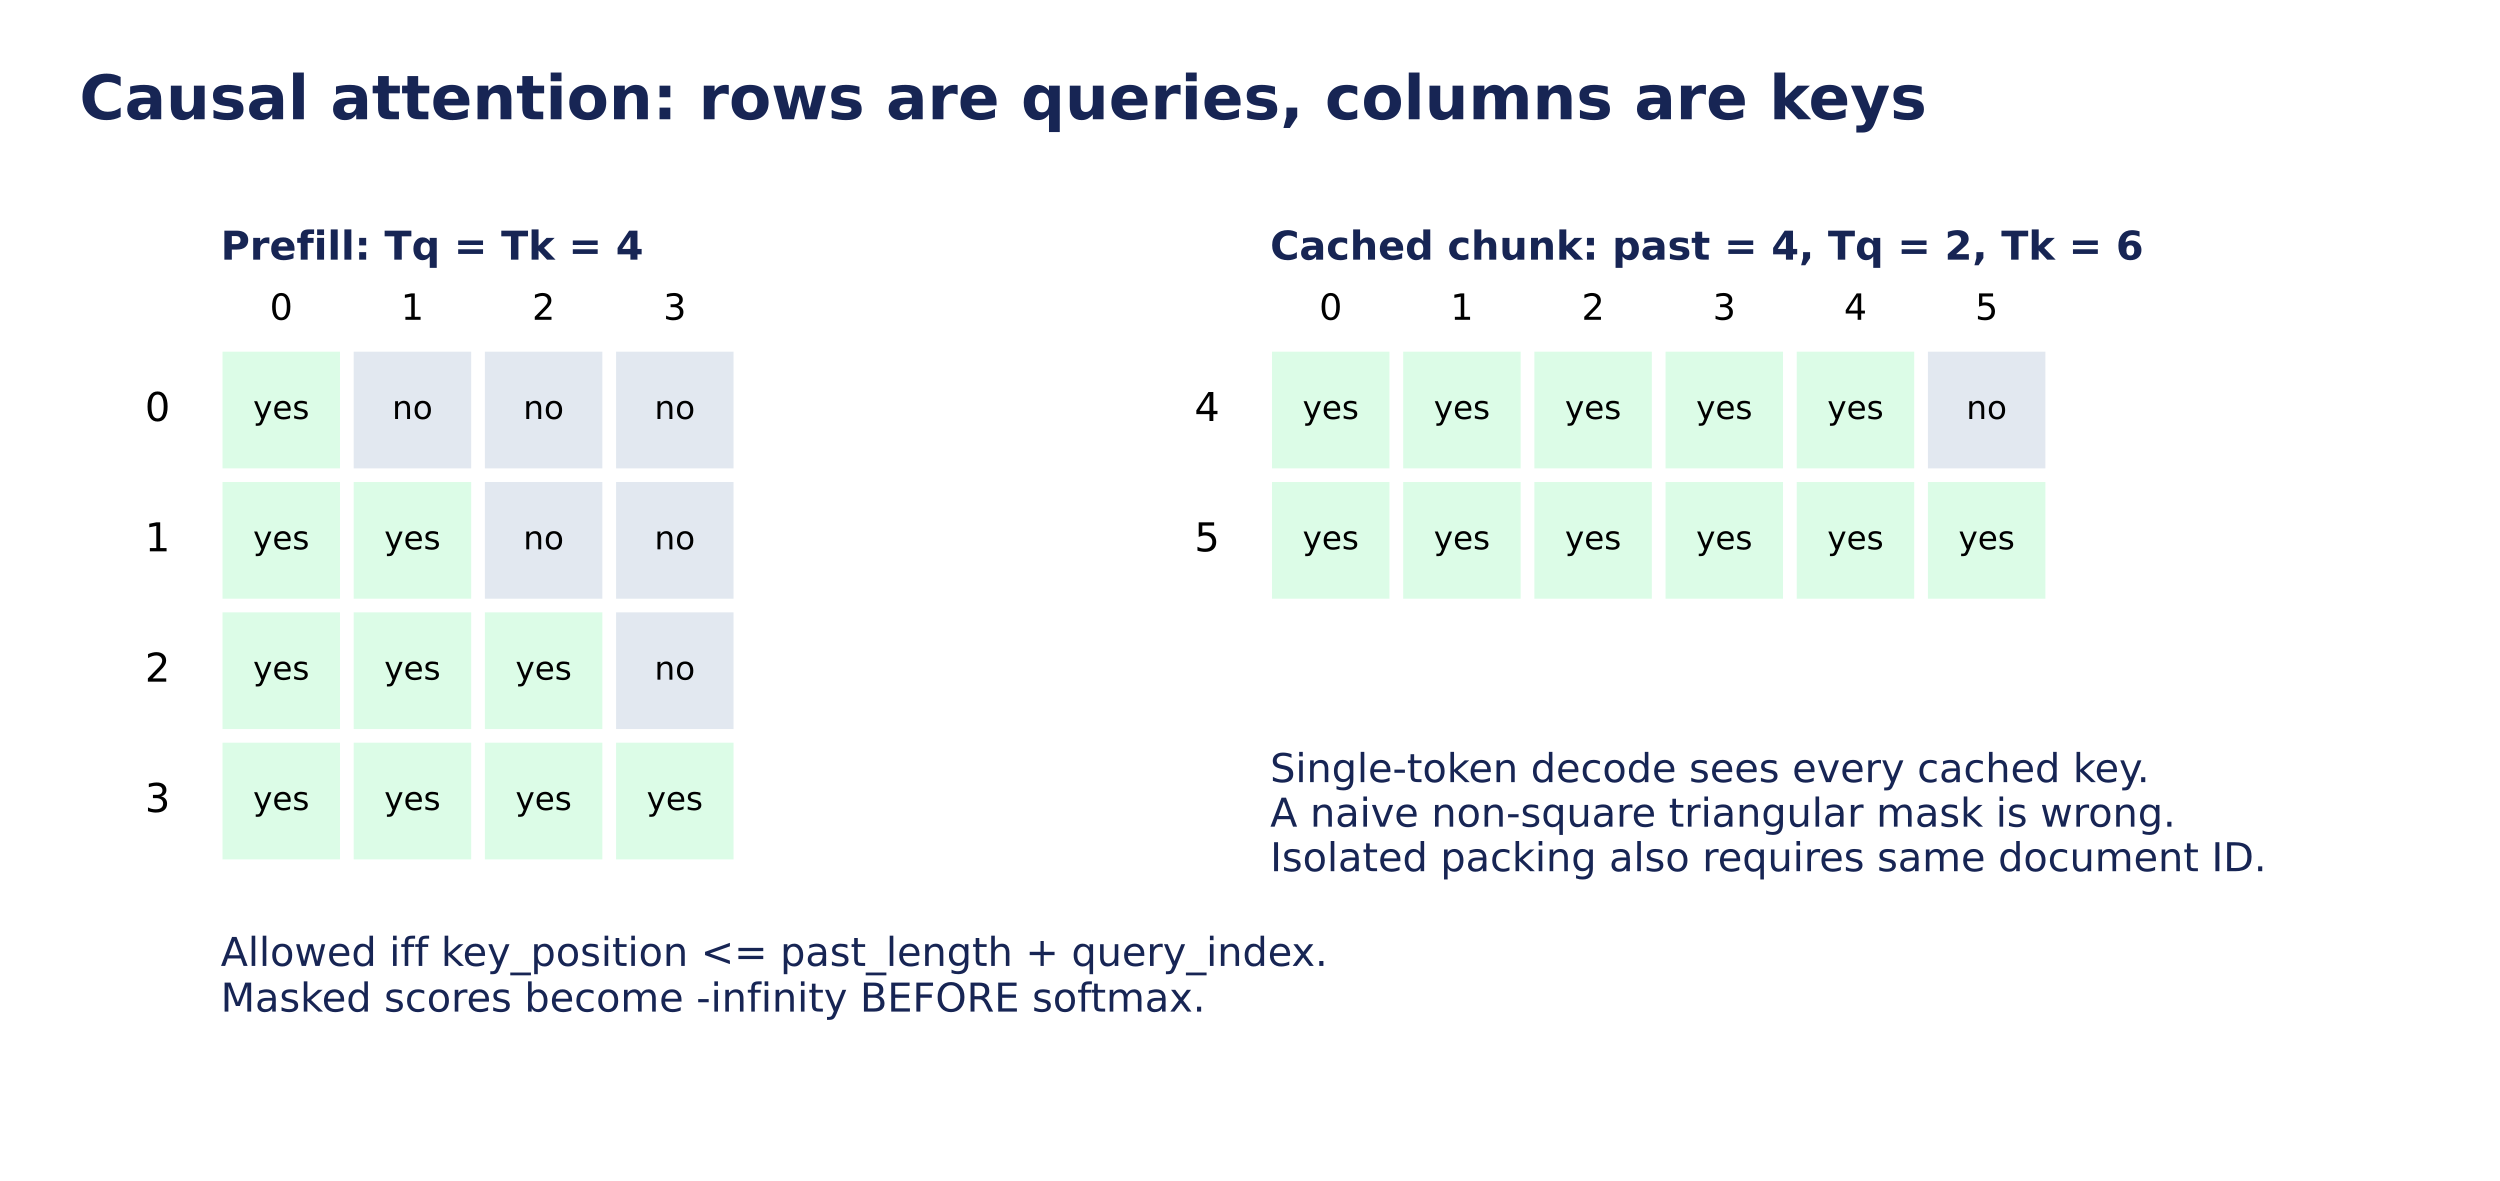
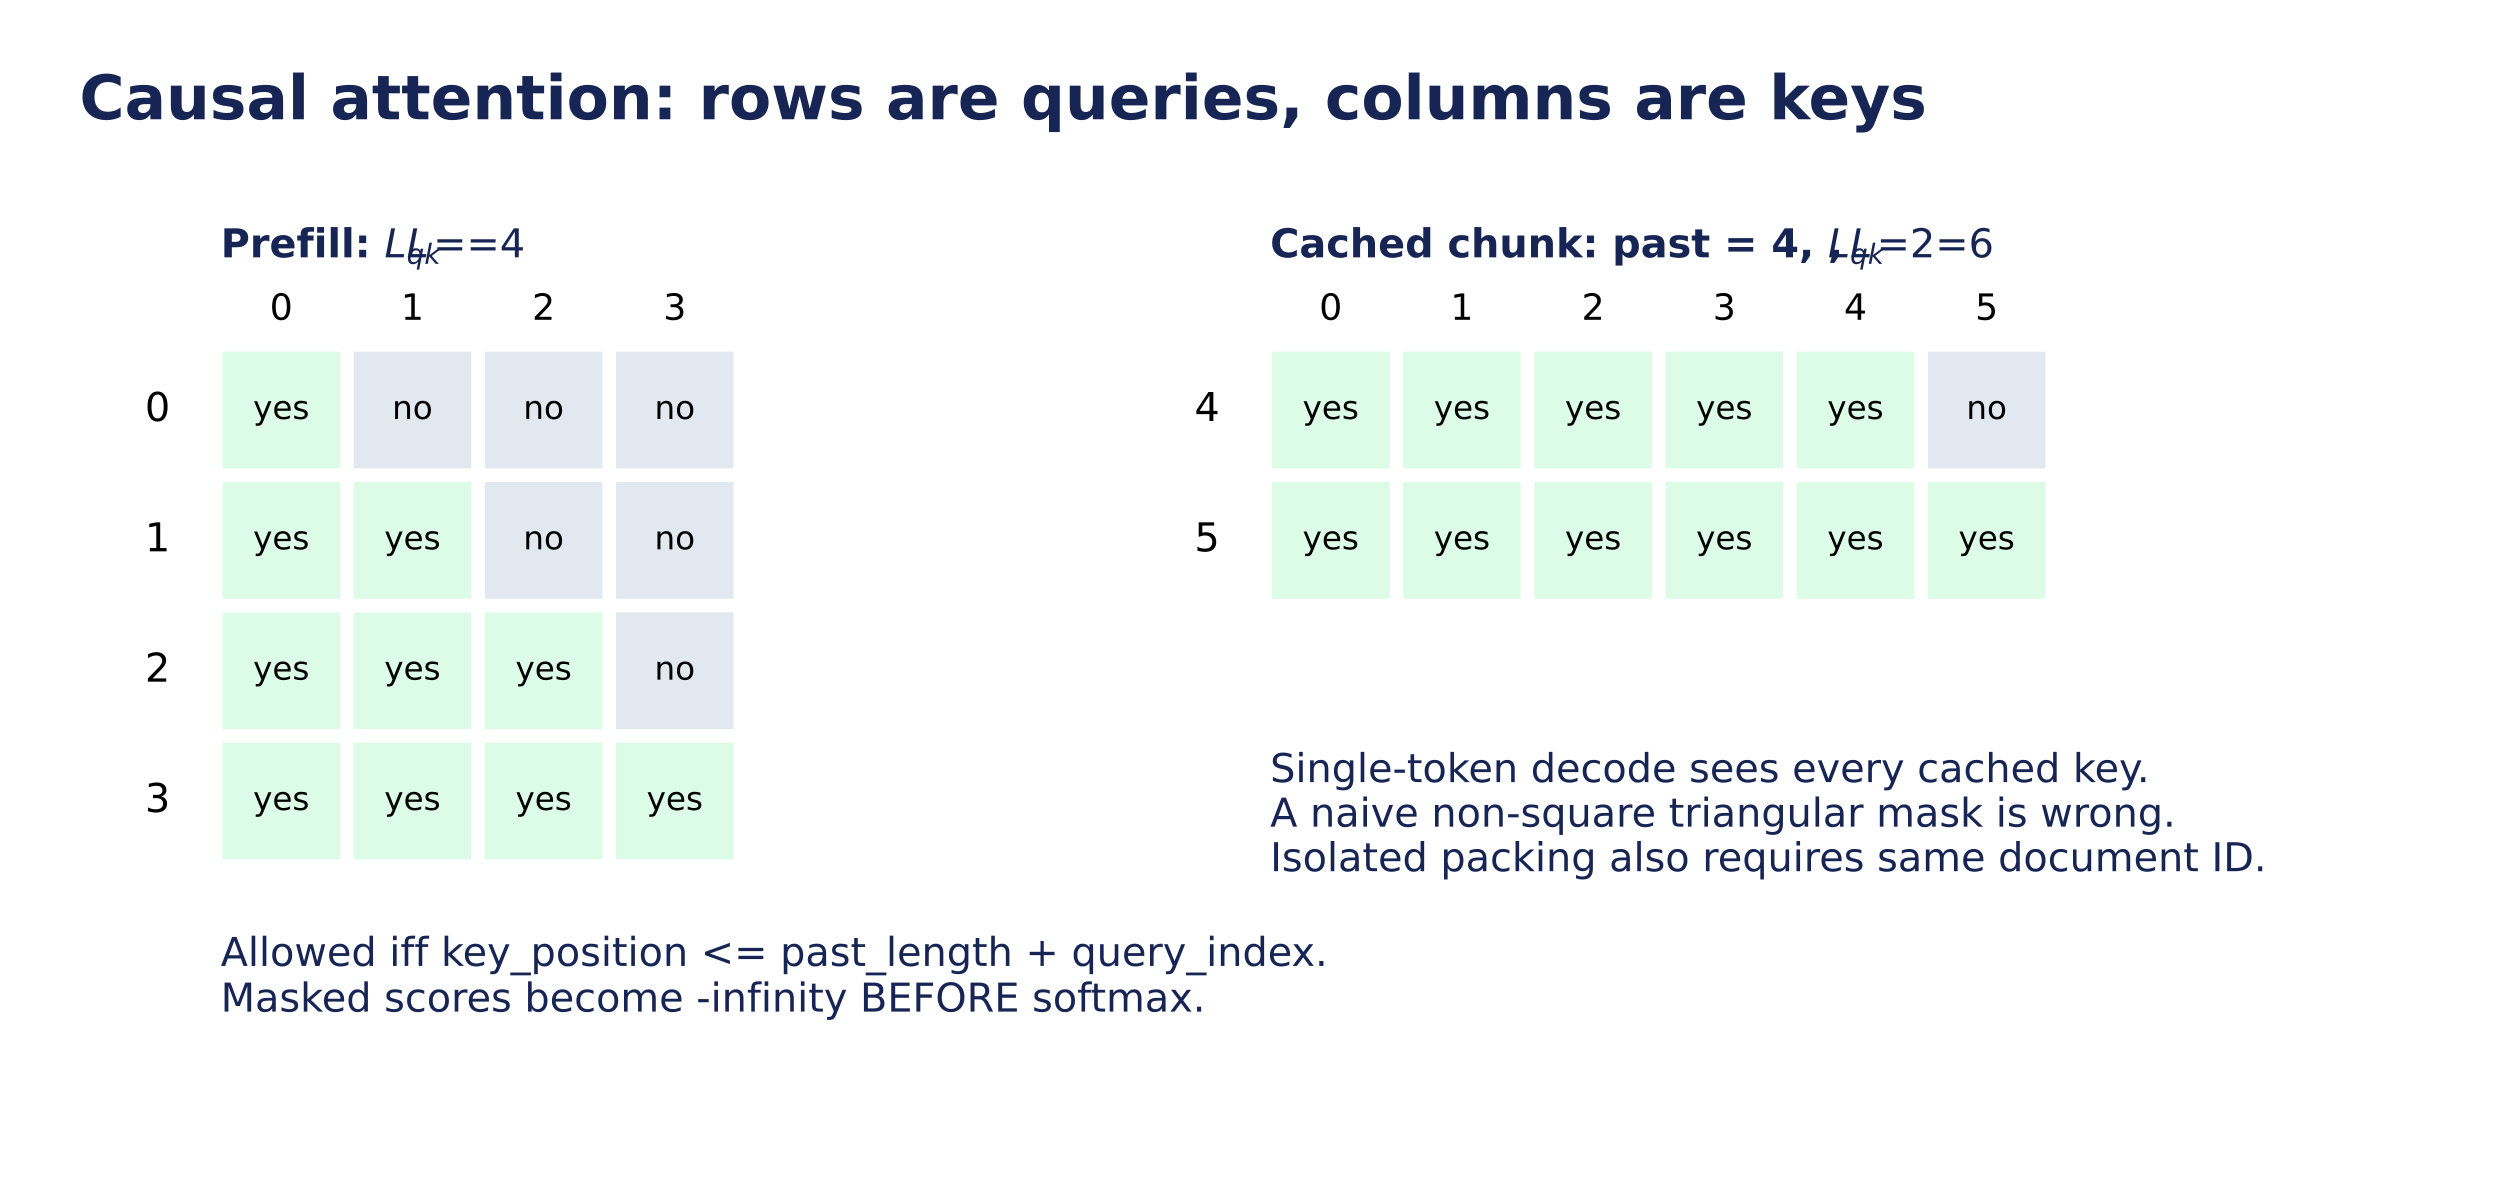
<svg xmlns="http://www.w3.org/2000/svg" width="691.2pt" height="326.52pt" viewBox="0 0 691.2 326.52" version="1.1">
  <defs>
    <style type="text/css">*{stroke-linejoin: round; stroke-linecap: butt}</style>
  </defs>
  <g id="figure_1">
    <g id="patch_1">
      <path d="M 0 326.52  L 691.2 326.52  L 691.2 0  L 0 0  z " style="fill: #ffffff" />
    </g>
    <g id="axes_1">
      <g id="patch_2">
-         <path d="M 61.02 129.996  L 94.5 129.996  L 94.5 96.732  L 61.02 96.732  z " clip-path="url(#p65bd2b3a1b)" style="fill: #dcfce7; stroke: #ffffff; stroke-linejoin: miter" />
+         <path d="M 61.02 129.996  L 94.5 129.996  L 94.5 96.732  L 61.02 96.732  z " clip-path="url(#pbbc89da094)" style="fill: #dcfce7; stroke: #ffffff; stroke-linejoin: miter" />
      </g>
      <g id="patch_3">
-         <path d="M 97.29 129.996  L 130.77 129.996  L 130.77 96.732  L 97.29 96.732  z " clip-path="url(#p65bd2b3a1b)" style="fill: #e2e8f0; stroke: #ffffff; stroke-linejoin: miter" />
+         <path d="M 97.29 129.996  L 130.77 129.996  L 130.77 96.732  L 97.29 96.732  z " clip-path="url(#pbbc89da094)" style="fill: #e2e8f0; stroke: #ffffff; stroke-linejoin: miter" />
      </g>
      <g id="patch_4">
-         <path d="M 133.56 129.996  L 167.04 129.996  L 167.04 96.732  L 133.56 96.732  z " clip-path="url(#p65bd2b3a1b)" style="fill: #e2e8f0; stroke: #ffffff; stroke-linejoin: miter" />
+         <path d="M 133.56 129.996  L 167.04 129.996  L 167.04 96.732  L 133.56 96.732  z " clip-path="url(#pbbc89da094)" style="fill: #e2e8f0; stroke: #ffffff; stroke-linejoin: miter" />
      </g>
      <g id="patch_5">
-         <path d="M 169.83 129.996  L 203.31 129.996  L 203.31 96.732  L 169.83 96.732  z " clip-path="url(#p65bd2b3a1b)" style="fill: #e2e8f0; stroke: #ffffff; stroke-linejoin: miter" />
+         <path d="M 169.83 129.996  L 203.31 129.996  L 203.31 96.732  L 169.83 96.732  z " clip-path="url(#pbbc89da094)" style="fill: #e2e8f0; stroke: #ffffff; stroke-linejoin: miter" />
      </g>
      <g id="patch_6">
-         <path d="M 61.02 166.032  L 94.5 166.032  L 94.5 132.768  L 61.02 132.768  z " clip-path="url(#p65bd2b3a1b)" style="fill: #dcfce7; stroke: #ffffff; stroke-linejoin: miter" />
+         <path d="M 61.02 166.032  L 94.5 166.032  L 94.5 132.768  L 61.02 132.768  z " clip-path="url(#pbbc89da094)" style="fill: #dcfce7; stroke: #ffffff; stroke-linejoin: miter" />
      </g>
      <g id="patch_7">
-         <path d="M 97.29 166.032  L 130.77 166.032  L 130.77 132.768  L 97.29 132.768  z " clip-path="url(#p65bd2b3a1b)" style="fill: #dcfce7; stroke: #ffffff; stroke-linejoin: miter" />
+         <path d="M 97.29 166.032  L 130.77 166.032  L 130.77 132.768  L 97.29 132.768  z " clip-path="url(#pbbc89da094)" style="fill: #dcfce7; stroke: #ffffff; stroke-linejoin: miter" />
      </g>
      <g id="patch_8">
-         <path d="M 133.56 166.032  L 167.04 166.032  L 167.04 132.768  L 133.56 132.768  z " clip-path="url(#p65bd2b3a1b)" style="fill: #e2e8f0; stroke: #ffffff; stroke-linejoin: miter" />
+         <path d="M 133.56 166.032  L 167.04 166.032  L 167.04 132.768  L 133.56 132.768  z " clip-path="url(#pbbc89da094)" style="fill: #e2e8f0; stroke: #ffffff; stroke-linejoin: miter" />
      </g>
      <g id="patch_9">
-         <path d="M 169.83 166.032  L 203.31 166.032  L 203.31 132.768  L 169.83 132.768  z " clip-path="url(#p65bd2b3a1b)" style="fill: #e2e8f0; stroke: #ffffff; stroke-linejoin: miter" />
+         <path d="M 169.83 166.032  L 203.31 166.032  L 203.31 132.768  L 169.83 132.768  z " clip-path="url(#pbbc89da094)" style="fill: #e2e8f0; stroke: #ffffff; stroke-linejoin: miter" />
      </g>
      <g id="patch_10">
-         <path d="M 61.02 202.068  L 94.5 202.068  L 94.5 168.804  L 61.02 168.804  z " clip-path="url(#p65bd2b3a1b)" style="fill: #dcfce7; stroke: #ffffff; stroke-linejoin: miter" />
+         <path d="M 61.02 202.068  L 94.5 202.068  L 94.5 168.804  L 61.02 168.804  z " clip-path="url(#pbbc89da094)" style="fill: #dcfce7; stroke: #ffffff; stroke-linejoin: miter" />
      </g>
      <g id="patch_11">
-         <path d="M 97.29 202.068  L 130.77 202.068  L 130.77 168.804  L 97.29 168.804  z " clip-path="url(#p65bd2b3a1b)" style="fill: #dcfce7; stroke: #ffffff; stroke-linejoin: miter" />
+         <path d="M 97.29 202.068  L 130.77 202.068  L 130.77 168.804  L 97.29 168.804  z " clip-path="url(#pbbc89da094)" style="fill: #dcfce7; stroke: #ffffff; stroke-linejoin: miter" />
      </g>
      <g id="patch_12">
-         <path d="M 133.56 202.068  L 167.04 202.068  L 167.04 168.804  L 133.56 168.804  z " clip-path="url(#p65bd2b3a1b)" style="fill: #dcfce7; stroke: #ffffff; stroke-linejoin: miter" />
+         <path d="M 133.56 202.068  L 167.04 202.068  L 167.04 168.804  L 133.56 168.804  z " clip-path="url(#pbbc89da094)" style="fill: #dcfce7; stroke: #ffffff; stroke-linejoin: miter" />
      </g>
      <g id="patch_13">
-         <path d="M 169.83 202.068  L 203.31 202.068  L 203.31 168.804  L 169.83 168.804  z " clip-path="url(#p65bd2b3a1b)" style="fill: #e2e8f0; stroke: #ffffff; stroke-linejoin: miter" />
+         <path d="M 169.83 202.068  L 203.31 202.068  L 203.31 168.804  L 169.83 168.804  z " clip-path="url(#pbbc89da094)" style="fill: #e2e8f0; stroke: #ffffff; stroke-linejoin: miter" />
      </g>
      <g id="patch_14">
-         <path d="M 61.02 238.104  L 94.5 238.104  L 94.5 204.84  L 61.02 204.84  z " clip-path="url(#p65bd2b3a1b)" style="fill: #dcfce7; stroke: #ffffff; stroke-linejoin: miter" />
+         <path d="M 61.02 238.104  L 94.5 238.104  L 94.5 204.84  L 61.02 204.84  z " clip-path="url(#pbbc89da094)" style="fill: #dcfce7; stroke: #ffffff; stroke-linejoin: miter" />
      </g>
      <g id="patch_15">
-         <path d="M 97.29 238.104  L 130.77 238.104  L 130.77 204.84  L 97.29 204.84  z " clip-path="url(#p65bd2b3a1b)" style="fill: #dcfce7; stroke: #ffffff; stroke-linejoin: miter" />
+         <path d="M 97.29 238.104  L 130.77 238.104  L 130.77 204.84  L 97.29 204.84  z " clip-path="url(#pbbc89da094)" style="fill: #dcfce7; stroke: #ffffff; stroke-linejoin: miter" />
      </g>
      <g id="patch_16">
-         <path d="M 133.56 238.104  L 167.04 238.104  L 167.04 204.84  L 133.56 204.84  z " clip-path="url(#p65bd2b3a1b)" style="fill: #dcfce7; stroke: #ffffff; stroke-linejoin: miter" />
+         <path d="M 133.56 238.104  L 167.04 238.104  L 167.04 204.84  L 133.56 204.84  z " clip-path="url(#pbbc89da094)" style="fill: #dcfce7; stroke: #ffffff; stroke-linejoin: miter" />
      </g>
      <g id="patch_17">
-         <path d="M 169.83 238.104  L 203.31 238.104  L 203.31 204.84  L 169.83 204.84  z " clip-path="url(#p65bd2b3a1b)" style="fill: #dcfce7; stroke: #ffffff; stroke-linejoin: miter" />
+         <path d="M 169.83 238.104  L 203.31 238.104  L 203.31 204.84  L 169.83 204.84  z " clip-path="url(#pbbc89da094)" style="fill: #dcfce7; stroke: #ffffff; stroke-linejoin: miter" />
      </g>
      <g id="patch_18">
-         <path d="M 351.18 129.996  L 384.66 129.996  L 384.66 96.732  L 351.18 96.732  z " clip-path="url(#p65bd2b3a1b)" style="fill: #dcfce7; stroke: #ffffff; stroke-linejoin: miter" />
+         <path d="M 351.18 129.996  L 384.66 129.996  L 384.66 96.732  L 351.18 96.732  z " clip-path="url(#pbbc89da094)" style="fill: #dcfce7; stroke: #ffffff; stroke-linejoin: miter" />
      </g>
      <g id="patch_19">
-         <path d="M 387.45 129.996  L 420.93 129.996  L 420.93 96.732  L 387.45 96.732  z " clip-path="url(#p65bd2b3a1b)" style="fill: #dcfce7; stroke: #ffffff; stroke-linejoin: miter" />
+         <path d="M 387.45 129.996  L 420.93 129.996  L 420.93 96.732  L 387.45 96.732  z " clip-path="url(#pbbc89da094)" style="fill: #dcfce7; stroke: #ffffff; stroke-linejoin: miter" />
      </g>
      <g id="patch_20">
-         <path d="M 423.72 129.996  L 457.2 129.996  L 457.2 96.732  L 423.72 96.732  z " clip-path="url(#p65bd2b3a1b)" style="fill: #dcfce7; stroke: #ffffff; stroke-linejoin: miter" />
+         <path d="M 423.72 129.996  L 457.2 129.996  L 457.2 96.732  L 423.72 96.732  z " clip-path="url(#pbbc89da094)" style="fill: #dcfce7; stroke: #ffffff; stroke-linejoin: miter" />
      </g>
      <g id="patch_21">
-         <path d="M 459.99 129.996  L 493.47 129.996  L 493.47 96.732  L 459.99 96.732  z " clip-path="url(#p65bd2b3a1b)" style="fill: #dcfce7; stroke: #ffffff; stroke-linejoin: miter" />
+         <path d="M 459.99 129.996  L 493.47 129.996  L 493.47 96.732  L 459.99 96.732  z " clip-path="url(#pbbc89da094)" style="fill: #dcfce7; stroke: #ffffff; stroke-linejoin: miter" />
      </g>
      <g id="patch_22">
-         <path d="M 496.26 129.996  L 529.74 129.996  L 529.74 96.732  L 496.26 96.732  z " clip-path="url(#p65bd2b3a1b)" style="fill: #dcfce7; stroke: #ffffff; stroke-linejoin: miter" />
+         <path d="M 496.26 129.996  L 529.74 129.996  L 529.74 96.732  L 496.26 96.732  z " clip-path="url(#pbbc89da094)" style="fill: #dcfce7; stroke: #ffffff; stroke-linejoin: miter" />
      </g>
      <g id="patch_23">
-         <path d="M 532.53 129.996  L 566.01 129.996  L 566.01 96.732  L 532.53 96.732  z " clip-path="url(#p65bd2b3a1b)" style="fill: #e2e8f0; stroke: #ffffff; stroke-linejoin: miter" />
+         <path d="M 532.53 129.996  L 566.01 129.996  L 566.01 96.732  L 532.53 96.732  z " clip-path="url(#pbbc89da094)" style="fill: #e2e8f0; stroke: #ffffff; stroke-linejoin: miter" />
      </g>
      <g id="patch_24">
-         <path d="M 351.18 166.032  L 384.66 166.032  L 384.66 132.768  L 351.18 132.768  z " clip-path="url(#p65bd2b3a1b)" style="fill: #dcfce7; stroke: #ffffff; stroke-linejoin: miter" />
+         <path d="M 351.18 166.032  L 384.66 166.032  L 384.66 132.768  L 351.18 132.768  z " clip-path="url(#pbbc89da094)" style="fill: #dcfce7; stroke: #ffffff; stroke-linejoin: miter" />
      </g>
      <g id="patch_25">
-         <path d="M 387.45 166.032  L 420.93 166.032  L 420.93 132.768  L 387.45 132.768  z " clip-path="url(#p65bd2b3a1b)" style="fill: #dcfce7; stroke: #ffffff; stroke-linejoin: miter" />
+         <path d="M 387.45 166.032  L 420.93 166.032  L 420.93 132.768  L 387.45 132.768  z " clip-path="url(#pbbc89da094)" style="fill: #dcfce7; stroke: #ffffff; stroke-linejoin: miter" />
      </g>
      <g id="patch_26">
-         <path d="M 423.72 166.032  L 457.2 166.032  L 457.2 132.768  L 423.72 132.768  z " clip-path="url(#p65bd2b3a1b)" style="fill: #dcfce7; stroke: #ffffff; stroke-linejoin: miter" />
+         <path d="M 423.72 166.032  L 457.2 166.032  L 457.2 132.768  L 423.72 132.768  z " clip-path="url(#pbbc89da094)" style="fill: #dcfce7; stroke: #ffffff; stroke-linejoin: miter" />
      </g>
      <g id="patch_27">
-         <path d="M 459.99 166.032  L 493.47 166.032  L 493.47 132.768  L 459.99 132.768  z " clip-path="url(#p65bd2b3a1b)" style="fill: #dcfce7; stroke: #ffffff; stroke-linejoin: miter" />
+         <path d="M 459.99 166.032  L 493.47 166.032  L 493.47 132.768  L 459.99 132.768  z " clip-path="url(#pbbc89da094)" style="fill: #dcfce7; stroke: #ffffff; stroke-linejoin: miter" />
      </g>
      <g id="patch_28">
-         <path d="M 496.26 166.032  L 529.74 166.032  L 529.74 132.768  L 496.26 132.768  z " clip-path="url(#p65bd2b3a1b)" style="fill: #dcfce7; stroke: #ffffff; stroke-linejoin: miter" />
+         <path d="M 496.26 166.032  L 529.74 166.032  L 529.74 132.768  L 496.26 132.768  z " clip-path="url(#pbbc89da094)" style="fill: #dcfce7; stroke: #ffffff; stroke-linejoin: miter" />
      </g>
      <g id="patch_29">
-         <path d="M 532.53 166.032  L 566.01 166.032  L 566.01 132.768  L 532.53 132.768  z " clip-path="url(#p65bd2b3a1b)" style="fill: #dcfce7; stroke: #ffffff; stroke-linejoin: miter" />
+         <path d="M 532.53 166.032  L 566.01 166.032  L 566.01 132.768  L 532.53 132.768  z " clip-path="url(#pbbc89da094)" style="fill: #dcfce7; stroke: #ffffff; stroke-linejoin: miter" />
      </g>
      <g id="text_1">
        <text style="fill: #172554; font: 700 17px 'DejaVu Sans'; text-anchor: start" x="21.96" y="32.976" transform="rotate(-0 21.96 32.976)">Causal attention: rows are queries, columns are keys</text>
      </g>
      <g id="text_2">
-         <text style="fill: #172554; font: 700 11px 'DejaVu Sans'; text-anchor: start" x="61.02" y="71.784" transform="rotate(-0 61.02 71.784)">Prefill: Tq = Tk = 4</text>
+         <g style="fill: #172554" transform="translate(61.02 71.784)">
+           <text>
+             <tspan style="font: 700 11px 'DejaVu Sans'" x="0 8.062 13.487 20.947 25.733 29.503 33.274 37.044 41.443" y="-0.641">Prefill: </tspan>
+             <tspan style="font: oblique 11px 'DejaVu Sans'" x="45.273 70.093" y="-0.641">LL</tspan>
+             <tspan style="font: oblique 7.7px 'DejaVu Sans'" x="51.401 76.221" y="1.164">qk</tspan>
+             <tspan style="font: 11px 'DejaVu Sans'" x="58.733 83.124 94.484" y="-0.641">==4</tspan>
+           </text>
+         </g>
      </g>
      <g id="text_3">
        <text style="font: 11px 'DejaVu Sans'; text-anchor: end" x="47.07" y="116.399" transform="rotate(-0 47.07 116.3993)">0</text>
      </g>
      <g id="text_4">
        <text style="font: 9px 'DejaVu Sans'; text-anchor: middle" x="77.76" y="115.847" transform="rotate(-0 77.76 115.8474)">yes</text>
      </g>
      <g id="text_5">
        <text style="font: 10px 'DejaVu Sans'; text-anchor: middle" x="77.76" y="88.416" transform="rotate(-0 77.76 88.416)">0</text>
      </g>
      <g id="text_6">
        <text style="font: 9px 'DejaVu Sans'; text-anchor: middle" x="114.03" y="115.847" transform="rotate(-0 114.03 115.8474)">no</text>
      </g>
      <g id="text_7">
        <text style="font: 10px 'DejaVu Sans'; text-anchor: middle" x="114.03" y="88.416" transform="rotate(-0 114.03 88.416)">1</text>
      </g>
      <g id="text_8">
        <text style="font: 9px 'DejaVu Sans'; text-anchor: middle" x="150.3" y="115.847" transform="rotate(-0 150.3 115.8474)">no</text>
      </g>
      <g id="text_9">
        <text style="font: 10px 'DejaVu Sans'; text-anchor: middle" x="150.3" y="88.416" transform="rotate(-0 150.3 88.416)">2</text>
      </g>
      <g id="text_10">
        <text style="font: 9px 'DejaVu Sans'; text-anchor: middle" x="186.57" y="115.847" transform="rotate(-0 186.57 115.8474)">no</text>
      </g>
      <g id="text_11">
        <text style="font: 10px 'DejaVu Sans'; text-anchor: middle" x="186.57" y="88.416" transform="rotate(-0 186.57 88.416)">3</text>
      </g>
      <g id="text_12">
        <text style="font: 11px 'DejaVu Sans'; text-anchor: end" x="47.07" y="152.435" transform="rotate(-0 47.07 152.4353)">1</text>
      </g>
      <g id="text_13">
        <text style="font: 9px 'DejaVu Sans'; text-anchor: middle" x="77.76" y="151.883" transform="rotate(-0 77.76 151.8834)">yes</text>
      </g>
      <g id="text_14">
        <text style="font: 9px 'DejaVu Sans'; text-anchor: middle" x="114.03" y="151.883" transform="rotate(-0 114.03 151.8834)">yes</text>
      </g>
      <g id="text_15">
        <text style="font: 9px 'DejaVu Sans'; text-anchor: middle" x="150.3" y="151.883" transform="rotate(-0 150.3 151.8834)">no</text>
      </g>
      <g id="text_16">
        <text style="font: 9px 'DejaVu Sans'; text-anchor: middle" x="186.57" y="151.883" transform="rotate(-0 186.57 151.8834)">no</text>
      </g>
      <g id="text_17">
        <text style="font: 11px 'DejaVu Sans'; text-anchor: end" x="47.07" y="188.471" transform="rotate(-0 47.07 188.4713)">2</text>
      </g>
      <g id="text_18">
        <text style="font: 9px 'DejaVu Sans'; text-anchor: middle" x="77.76" y="187.919" transform="rotate(-0 77.76 187.9194)">yes</text>
      </g>
      <g id="text_19">
        <text style="font: 9px 'DejaVu Sans'; text-anchor: middle" x="114.03" y="187.919" transform="rotate(-0 114.03 187.9194)">yes</text>
      </g>
      <g id="text_20">
        <text style="font: 9px 'DejaVu Sans'; text-anchor: middle" x="150.3" y="187.919" transform="rotate(-0 150.3 187.9194)">yes</text>
      </g>
      <g id="text_21">
        <text style="font: 9px 'DejaVu Sans'; text-anchor: middle" x="186.57" y="187.919" transform="rotate(-0 186.57 187.9194)">no</text>
      </g>
      <g id="text_22">
        <text style="font: 11px 'DejaVu Sans'; text-anchor: end" x="47.07" y="224.507" transform="rotate(-0 47.07 224.5073)">3</text>
      </g>
      <g id="text_23">
        <text style="font: 9px 'DejaVu Sans'; text-anchor: middle" x="77.76" y="223.955" transform="rotate(-0 77.76 223.9554)">yes</text>
      </g>
      <g id="text_24">
        <text style="font: 9px 'DejaVu Sans'; text-anchor: middle" x="114.03" y="223.955" transform="rotate(-0 114.03 223.9554)">yes</text>
      </g>
      <g id="text_25">
        <text style="font: 9px 'DejaVu Sans'; text-anchor: middle" x="150.3" y="223.955" transform="rotate(-0 150.3 223.9554)">yes</text>
      </g>
      <g id="text_26">
        <text style="font: 9px 'DejaVu Sans'; text-anchor: middle" x="186.57" y="223.955" transform="rotate(-0 186.57 223.9554)">yes</text>
      </g>
      <g id="text_27">
-         <text style="fill: #172554; font: 700 11px 'DejaVu Sans'; text-anchor: start" x="351.18" y="71.784" transform="rotate(-0 351.18 71.784)">Cached chunk: past = 4, Tq = 2, Tk = 6</text>
+         <g style="fill: #172554" transform="translate(351.18 71.784)">
+           <text>
+             <tspan style="font: 700 11px 'DejaVu Sans'" x="0 8.073 15.496 22.016 29.847 37.308 45.182 49.011 55.532 63.363 71.194 79.025 86.34 90.739 94.569 102.443 109.866 116.413 121.671 125.501 134.718 138.547 146.201 150.38 186.028 190.207" y="-0.641">Cached chunk: past = 4, , </tspan>
+             <tspan style="font: oblique 11px 'DejaVu Sans'" x="154.209 194.036" y="-0.641">LL</tspan>
+             <tspan style="font: oblique 7.7px 'DejaVu Sans'" x="160.338 200.165" y="1.164">qk</tspan>
+             <tspan style="font: 11px 'DejaVu Sans'" x="167.669 179.029 207.067 218.427" y="-0.641">=2=6</tspan>
+           </text>
+         </g>
      </g>
      <g id="text_28">
        <text style="font: 11px 'DejaVu Sans'; text-anchor: end" x="337.23" y="116.399" transform="rotate(-0 337.23 116.3993)">4</text>
      </g>
      <g id="text_29">
        <text style="font: 9px 'DejaVu Sans'; text-anchor: middle" x="367.92" y="115.847" transform="rotate(-0 367.92 115.8474)">yes</text>
      </g>
      <g id="text_30">
        <text style="font: 10px 'DejaVu Sans'; text-anchor: middle" x="367.92" y="88.416" transform="rotate(-0 367.92 88.416)">0</text>
      </g>
      <g id="text_31">
        <text style="font: 9px 'DejaVu Sans'; text-anchor: middle" x="404.19" y="115.847" transform="rotate(-0 404.19 115.8474)">yes</text>
      </g>
      <g id="text_32">
        <text style="font: 10px 'DejaVu Sans'; text-anchor: middle" x="404.19" y="88.416" transform="rotate(-0 404.19 88.416)">1</text>
      </g>
      <g id="text_33">
        <text style="font: 9px 'DejaVu Sans'; text-anchor: middle" x="440.46" y="115.847" transform="rotate(-0 440.46 115.8474)">yes</text>
      </g>
      <g id="text_34">
        <text style="font: 10px 'DejaVu Sans'; text-anchor: middle" x="440.46" y="88.416" transform="rotate(-0 440.46 88.416)">2</text>
      </g>
      <g id="text_35">
        <text style="font: 9px 'DejaVu Sans'; text-anchor: middle" x="476.73" y="115.847" transform="rotate(-0 476.73 115.8474)">yes</text>
      </g>
      <g id="text_36">
        <text style="font: 10px 'DejaVu Sans'; text-anchor: middle" x="476.73" y="88.416" transform="rotate(-0 476.73 88.416)">3</text>
      </g>
      <g id="text_37">
        <text style="font: 9px 'DejaVu Sans'; text-anchor: middle" x="513" y="115.847" transform="rotate(-0 513 115.8474)">yes</text>
      </g>
      <g id="text_38">
        <text style="font: 10px 'DejaVu Sans'; text-anchor: middle" x="513" y="88.416" transform="rotate(-0 513 88.416)">4</text>
      </g>
      <g id="text_39">
        <text style="font: 9px 'DejaVu Sans'; text-anchor: middle" x="549.27" y="115.847" transform="rotate(-0 549.27 115.8474)">no</text>
      </g>
      <g id="text_40">
        <text style="font: 10px 'DejaVu Sans'; text-anchor: middle" x="549.27" y="88.416" transform="rotate(-0 549.27 88.416)">5</text>
      </g>
      <g id="text_41">
        <text style="font: 11px 'DejaVu Sans'; text-anchor: end" x="337.23" y="152.435" transform="rotate(-0 337.23 152.4353)">5</text>
      </g>
      <g id="text_42">
        <text style="font: 9px 'DejaVu Sans'; text-anchor: middle" x="367.92" y="151.883" transform="rotate(-0 367.92 151.8834)">yes</text>
      </g>
      <g id="text_43">
        <text style="font: 9px 'DejaVu Sans'; text-anchor: middle" x="404.19" y="151.883" transform="rotate(-0 404.19 151.8834)">yes</text>
      </g>
      <g id="text_44">
        <text style="font: 9px 'DejaVu Sans'; text-anchor: middle" x="440.46" y="151.883" transform="rotate(-0 440.46 151.8834)">yes</text>
      </g>
      <g id="text_45">
        <text style="font: 9px 'DejaVu Sans'; text-anchor: middle" x="476.73" y="151.883" transform="rotate(-0 476.73 151.8834)">yes</text>
      </g>
      <g id="text_46">
        <text style="font: 9px 'DejaVu Sans'; text-anchor: middle" x="513" y="151.883" transform="rotate(-0 513 151.8834)">yes</text>
      </g>
      <g id="text_47">
        <text style="font: 9px 'DejaVu Sans'; text-anchor: middle" x="549.27" y="151.883" transform="rotate(-0 549.27 151.8834)">yes</text>
      </g>
      <g id="text_48">
        <text style="fill: #172554; font: 11px 'DejaVu Sans'" transform="translate(61.02 267.0605)">Allowed iff key_position &lt;= past_length + query_index.</text>
        <text style="fill: #172554; font: 11px 'DejaVu Sans'" transform="translate(61.02 279.684)">Masked scores become -infinity BEFORE softmax.</text>
      </g>
      <g id="text_49">
        <text style="fill: #172554; font: 11px 'DejaVu Sans'" transform="translate(351.18 216.2408)">Single-token decode sees every cached key.</text>
        <text style="fill: #172554; font: 11px 'DejaVu Sans'" transform="translate(351.18 228.5584)">A naive non-square triangular mask is wrong.</text>
        <text style="fill: #172554; font: 11px 'DejaVu Sans'" transform="translate(351.18 240.876)">Isolated packing also requires same document ID.</text>
      </g>
    </g>
  </g>
  <defs>
-     <clipPath id="p65bd2b3a1b">
+     <clipPath id="pbbc89da094">
      <rect x="10.8" y="10.8" width="669.6" height="304.92" />
    </clipPath>
  </defs>
</svg>
